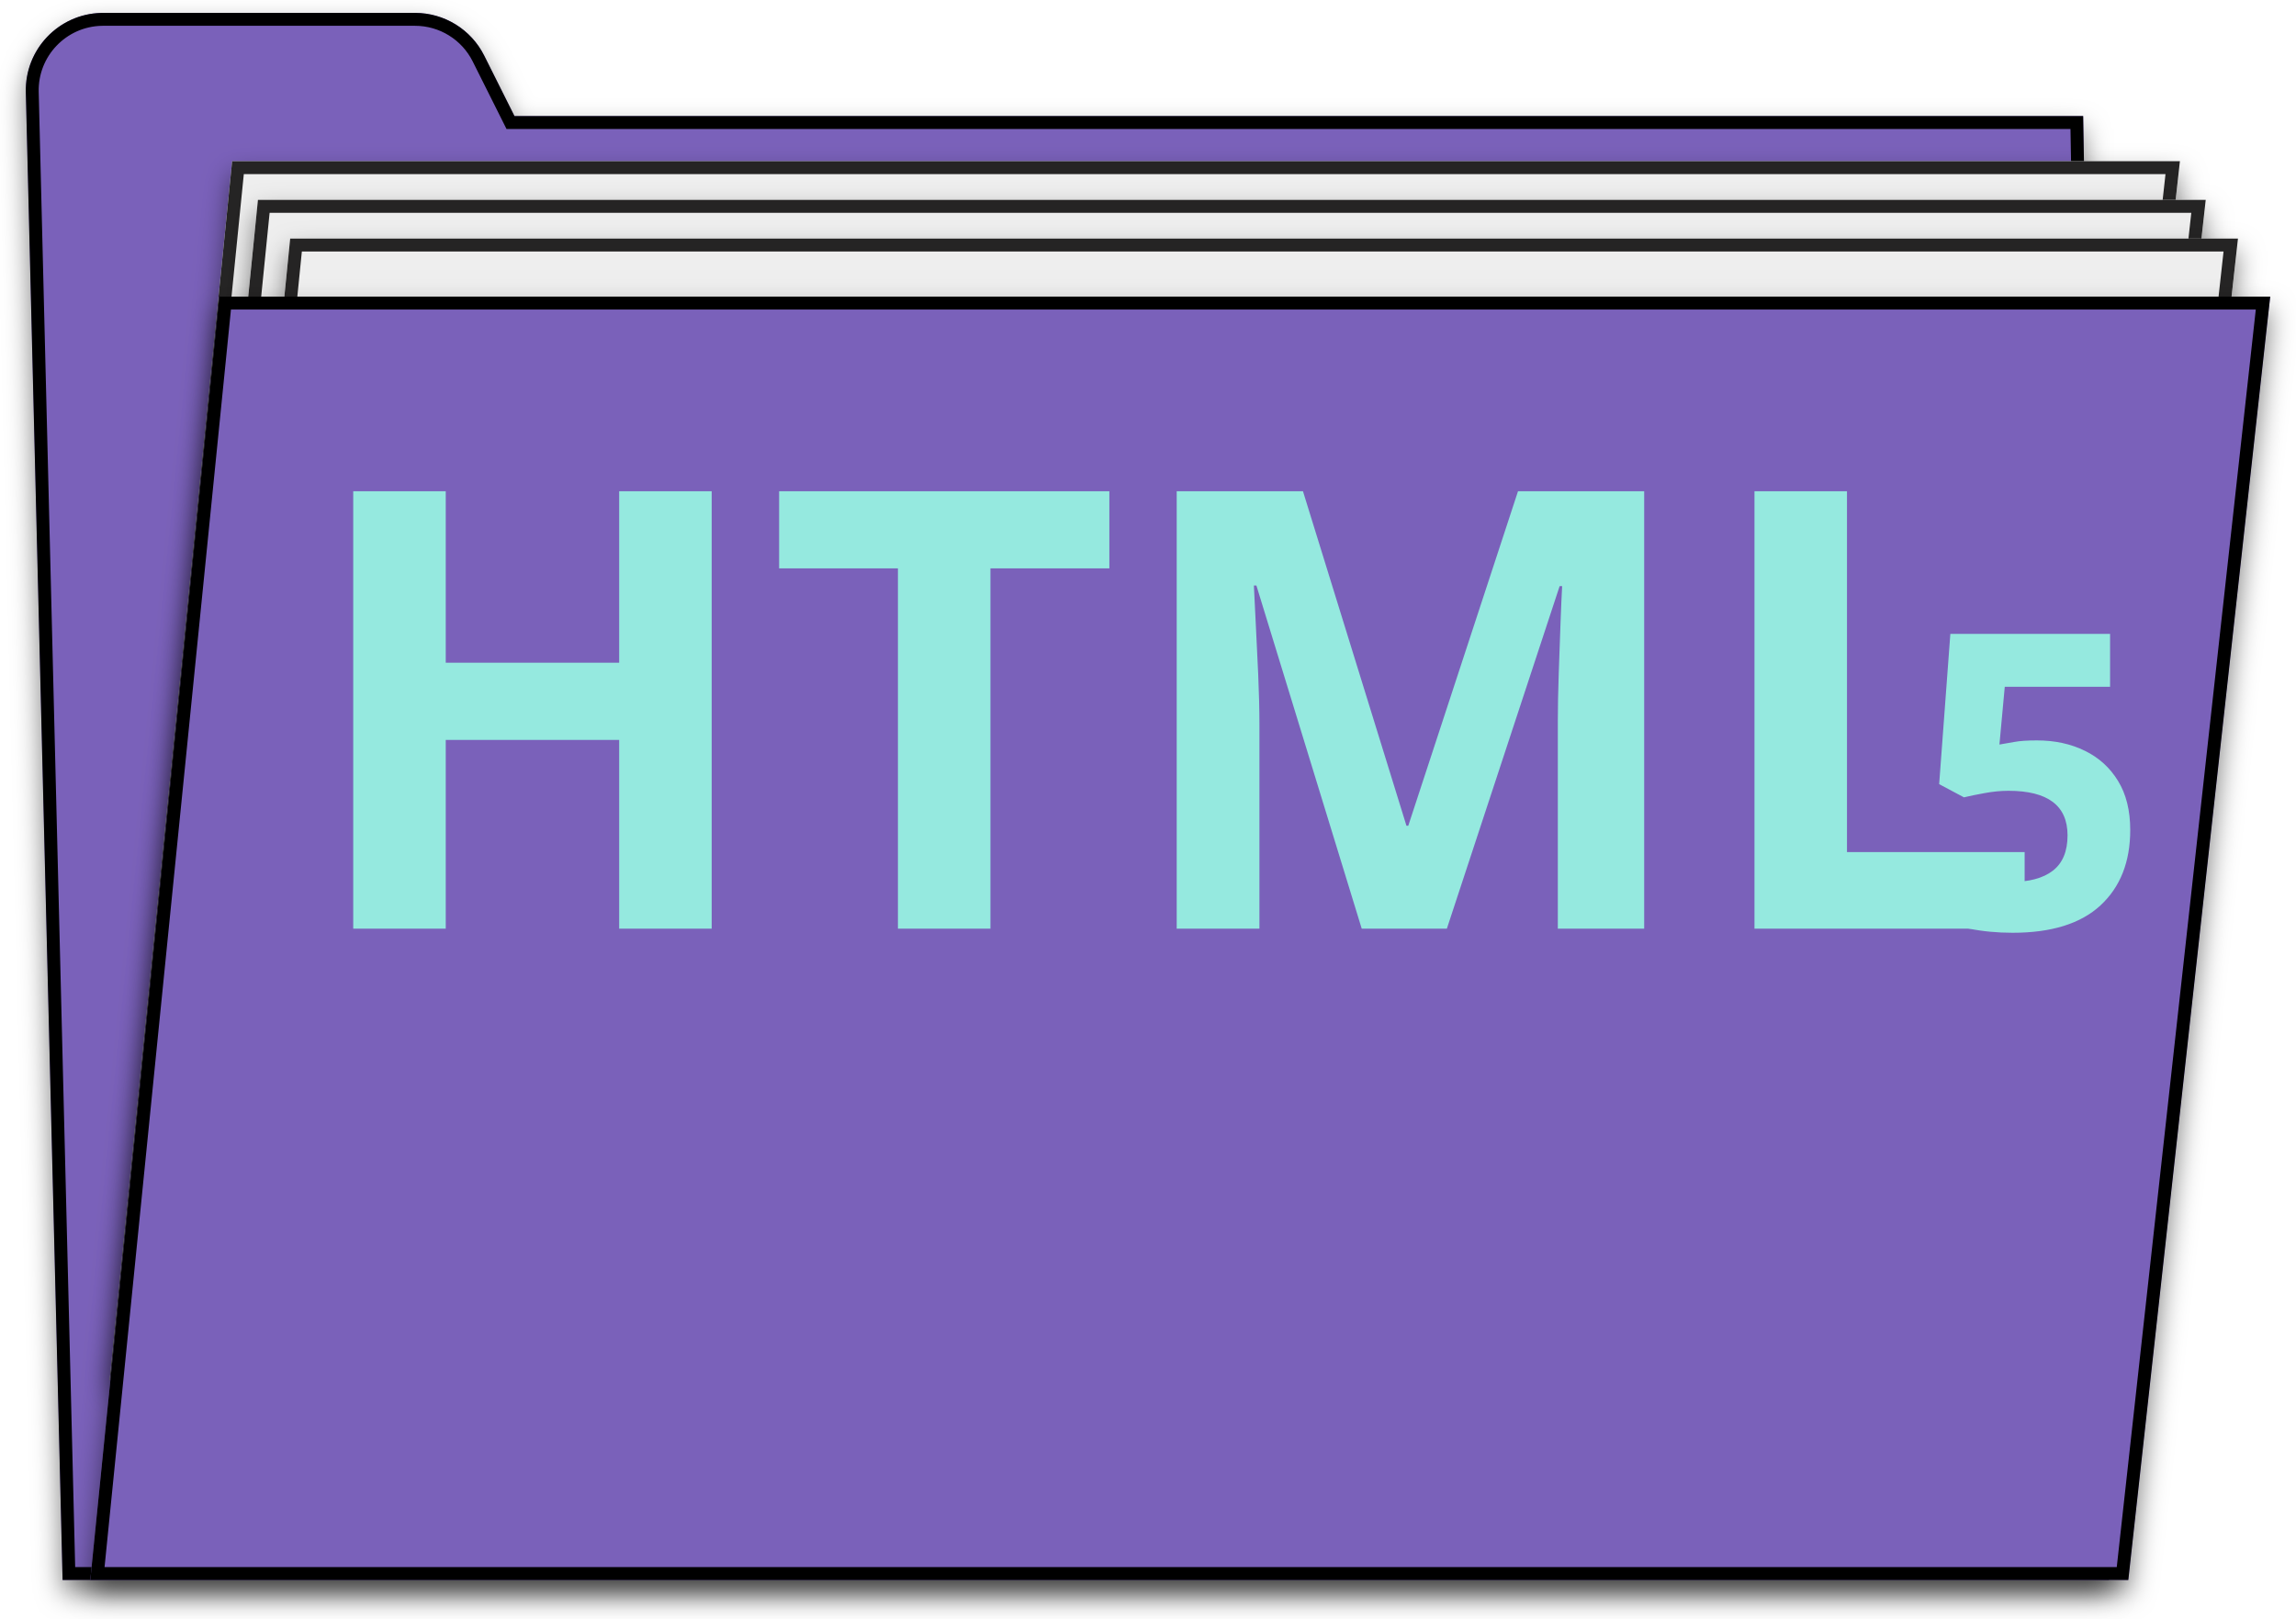
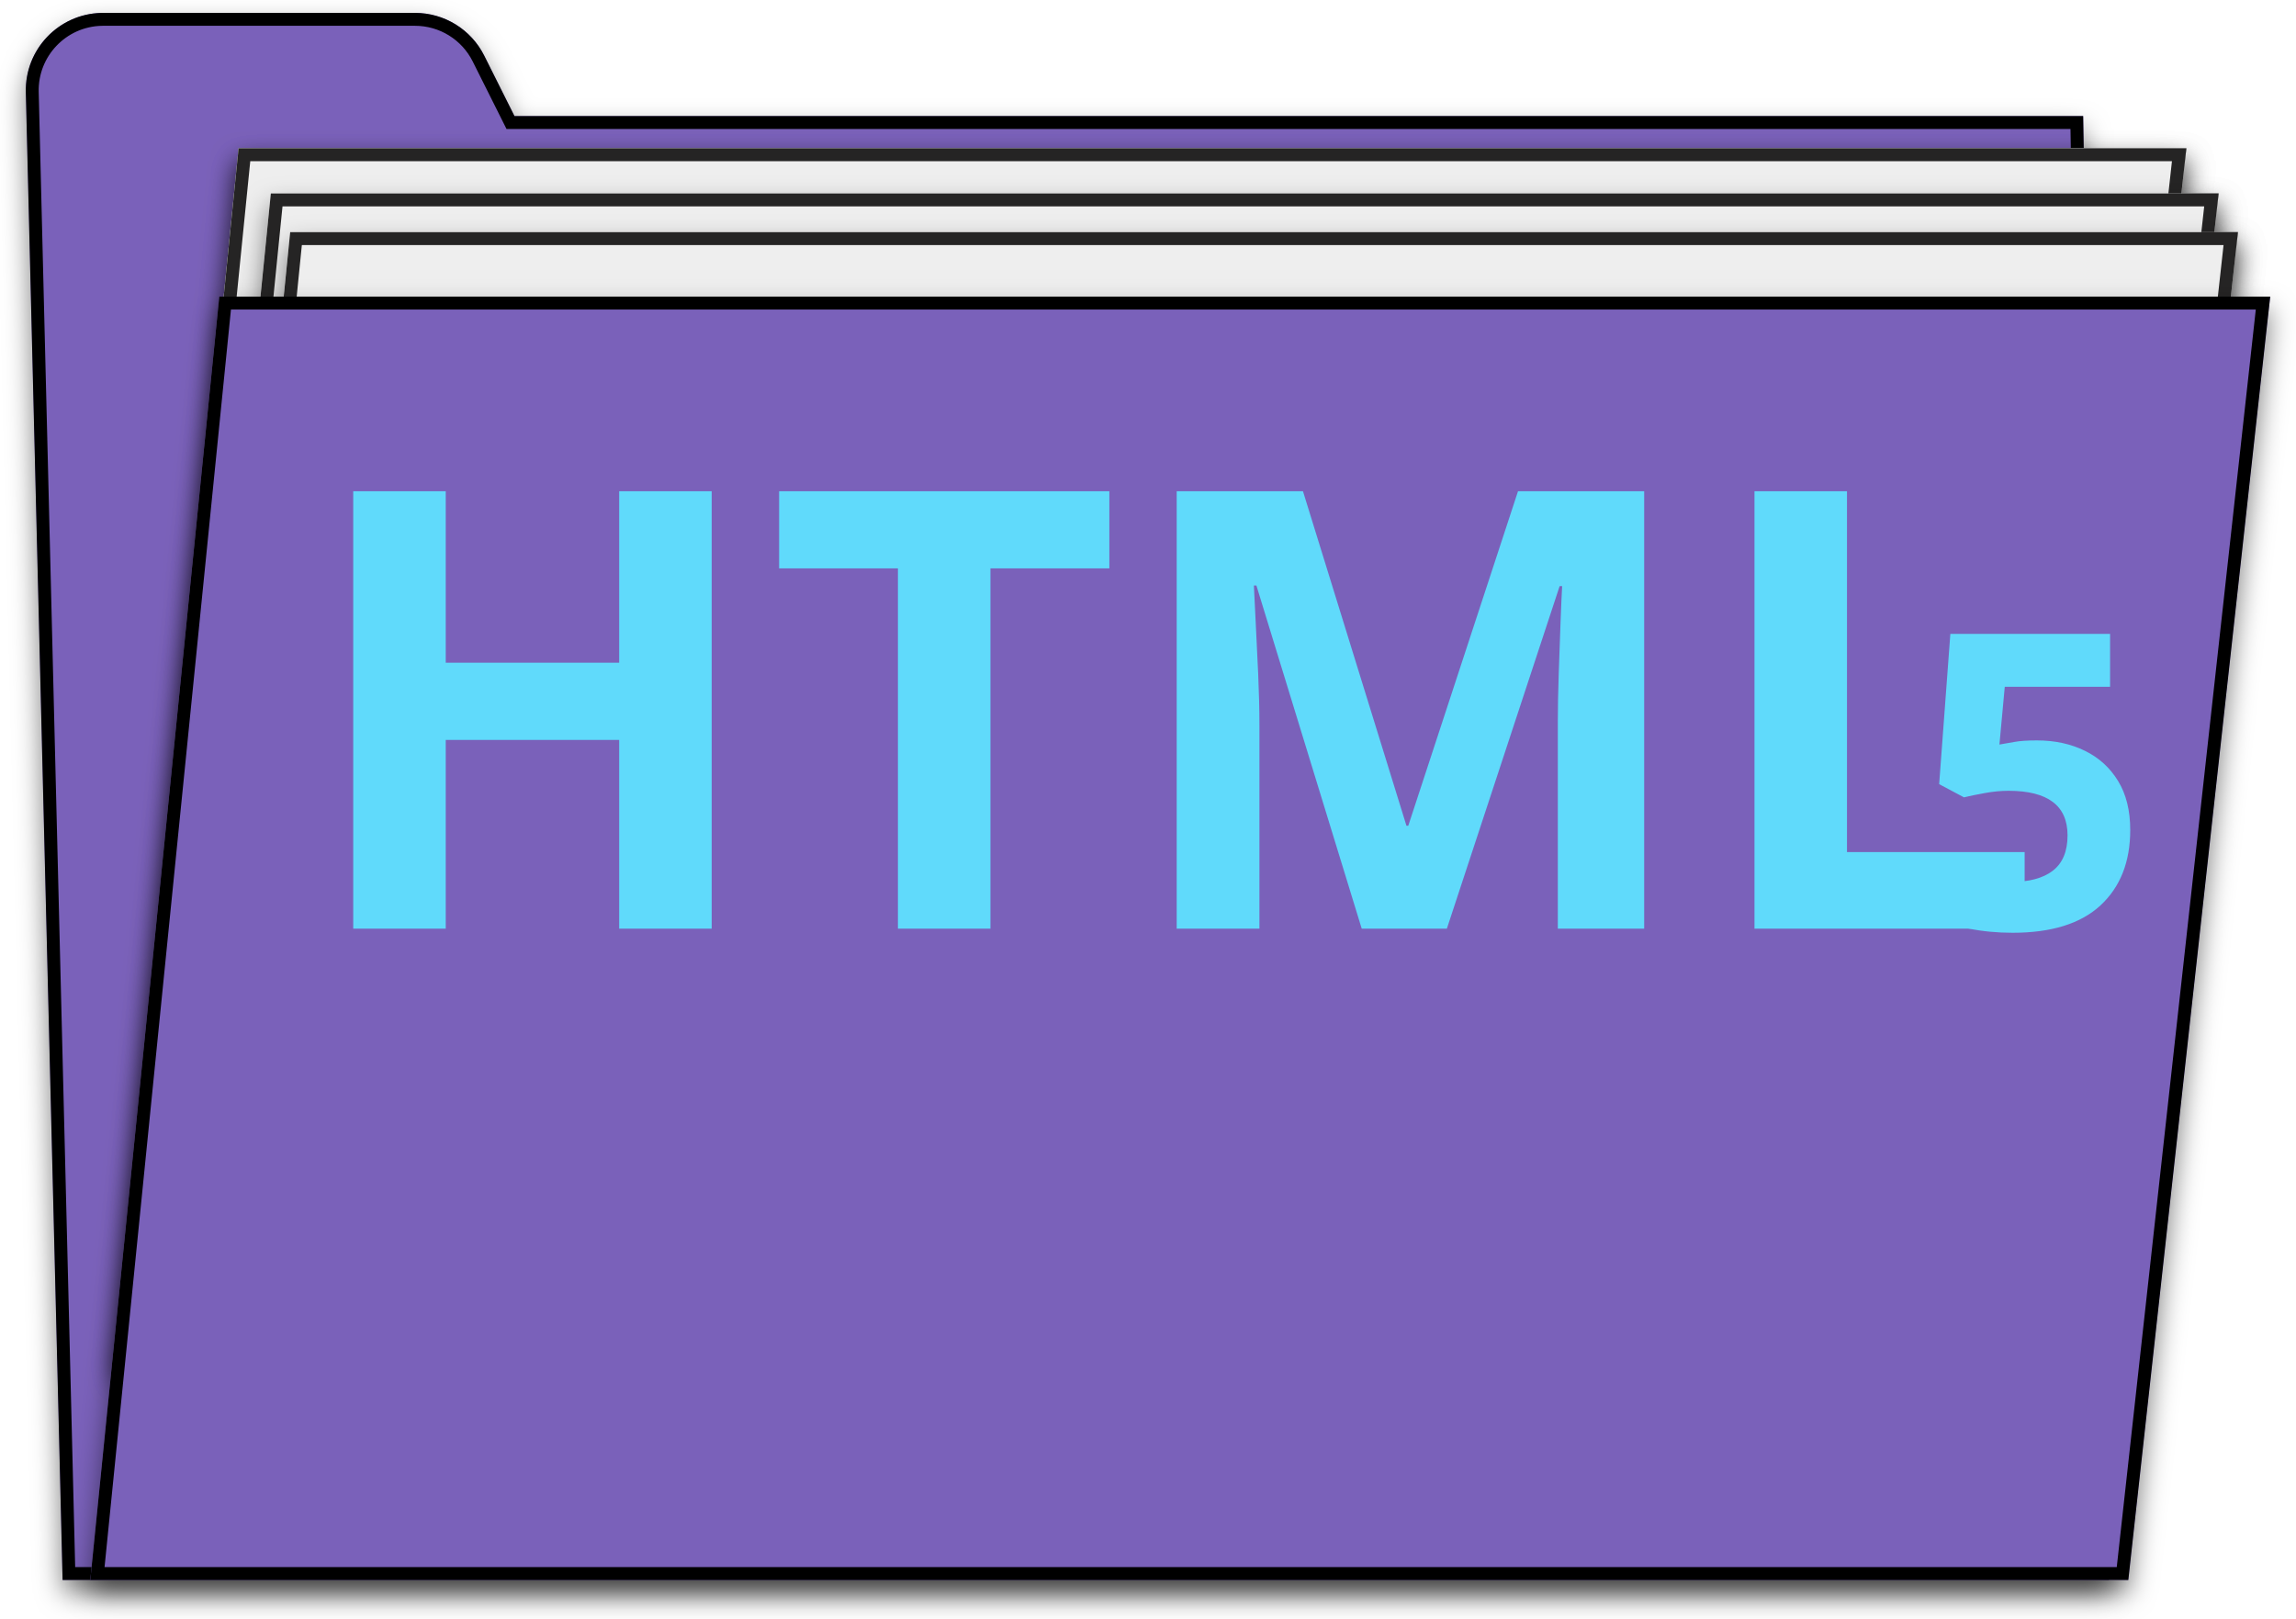
<svg xmlns="http://www.w3.org/2000/svg" xmlns:xlink="http://www.w3.org/1999/xlink" width="356px" height="251px" viewBox="0 0 356 251" version="1.1">
  <defs>
    <path d="M16,2 L64.35,2 L64.35,2 C68.893,2 73.047,4.566 75.081,8.629 L79.77,18 L322.996,18 L327,245 L9.705,245 L4.004,14.296 L4.004,14.296 C3.84,7.671 9.078,2.167 15.704,2.004 C15.802,2.001 15.901,2 16,2 Z" id="path-1" />
    <filter x="-2.2%" y="-2.1%" width="104.3%" height="105.8%" filterUnits="objectBoundingBox" id="filter-2">
      <feOffset dx="0" dy="2" in="SourceAlpha" result="shadowOffsetOuter1" />
      <feGaussianBlur stdDeviation="2" in="shadowOffsetOuter1" result="shadowBlurOuter1" />
      <feComposite in="shadowBlurOuter1" in2="SourceAlpha" operator="out" result="shadowBlurOuter1" />
      <feColorMatrix values="0 0 0 0 0   0 0 0 0 0   0 0 0 0 0  0 0 0 0.5 0" type="matrix" in="shadowBlurOuter1" />
    </filter>
    <polygon id="path-3" points="18.994 0 321 0 300.107 189 0 189" />
    <filter x="-2.2%" y="-2.6%" width="104.4%" height="107.4%" filterUnits="objectBoundingBox" id="filter-4">
      <feOffset dx="0" dy="2" in="SourceAlpha" result="shadowOffsetOuter1" />
      <feGaussianBlur stdDeviation="2" in="shadowOffsetOuter1" result="shadowBlurOuter1" />
      <feComposite in="shadowBlurOuter1" in2="SourceAlpha" operator="out" result="shadowBlurOuter1" />
      <feColorMatrix values="0 0 0 0 0   0 0 0 0 0   0 0 0 0 0  0 0 0 0.5 0" type="matrix" in="shadowBlurOuter1" />
    </filter>
-     <polygon id="path-5" points="22.994 6 325 6 304.107 195 4 195" />
+     <polygon id="path-5" points="23.994 7 326 7 305.107 196 5 196" />
    <filter x="-2.2%" y="-2.6%" width="104.4%" height="107.4%" filterUnits="objectBoundingBox" id="filter-6">
      <feOffset dx="0" dy="2" in="SourceAlpha" result="shadowOffsetOuter1" />
      <feGaussianBlur stdDeviation="2" in="shadowOffsetOuter1" result="shadowBlurOuter1" />
      <feComposite in="shadowBlurOuter1" in2="SourceAlpha" operator="out" result="shadowBlurOuter1" />
      <feColorMatrix values="0 0 0 0 0   0 0 0 0 0   0 0 0 0 0  0 0 0 0.5 0" type="matrix" in="shadowBlurOuter1" />
    </filter>
-     <polygon id="path-7" points="27.994 12 330 12 309.107 201 9 201" />
+     <polygon id="path-7" points="26.994 13 329 13 308.107 202 8 202" />
    <filter x="-2.2%" y="-2.6%" width="104.4%" height="107.4%" filterUnits="objectBoundingBox" id="filter-8">
      <feOffset dx="0" dy="2" in="SourceAlpha" result="shadowOffsetOuter1" />
      <feGaussianBlur stdDeviation="2" in="shadowOffsetOuter1" result="shadowBlurOuter1" />
      <feComposite in="shadowBlurOuter1" in2="SourceAlpha" operator="out" result="shadowBlurOuter1" />
      <feColorMatrix values="0 0 0 0 0   0 0 0 0 0   0 0 0 0 0  0 0 0 0.5 0" type="matrix" in="shadowBlurOuter1" />
    </filter>
-     <polygon id="path-9" points="34 46 352 46 330 245 14 245" />
-     <filter x="-2.1%" y="-2.5%" width="104.1%" height="107.0%" filterUnits="objectBoundingBox" id="filter-10">
+     <polygon id="path-9" points="18.994 0 321 0 300.107 189 0 189" />
+     <filter x="-2.2%" y="-2.6%" width="104.4%" height="107.4%" filterUnits="objectBoundingBox" id="filter-10">
+       <feOffset dx="0" dy="2" in="SourceAlpha" result="shadowOffsetOuter1" />
+       <feGaussianBlur stdDeviation="2" in="shadowOffsetOuter1" result="shadowBlurOuter1" />
+       <feComposite in="shadowBlurOuter1" in2="SourceAlpha" operator="out" result="shadowBlurOuter1" />
+       <feColorMatrix values="0 0 0 0 0   0 0 0 0 0   0 0 0 0 0  0 0 0 0.5 0" type="matrix" in="shadowBlurOuter1" />
+     </filter>
+     <polygon id="path-11" points="23.994 7 326 7 305.107 196 5 196" />
+     <filter x="-2.2%" y="-2.6%" width="104.4%" height="107.4%" filterUnits="objectBoundingBox" id="filter-12">
+       <feOffset dx="0" dy="2" in="SourceAlpha" result="shadowOffsetOuter1" />
+       <feGaussianBlur stdDeviation="2" in="shadowOffsetOuter1" result="shadowBlurOuter1" />
+       <feComposite in="shadowBlurOuter1" in2="SourceAlpha" operator="out" result="shadowBlurOuter1" />
+       <feColorMatrix values="0 0 0 0 0   0 0 0 0 0   0 0 0 0 0  0 0 0 0.5 0" type="matrix" in="shadowBlurOuter1" />
+     </filter>
+     <polygon id="path-13" points="26.994 13 329 13 308.107 202 8 202" />
+     <filter x="-2.2%" y="-2.6%" width="104.4%" height="107.4%" filterUnits="objectBoundingBox" id="filter-14">
+       <feOffset dx="0" dy="2" in="SourceAlpha" result="shadowOffsetOuter1" />
+       <feGaussianBlur stdDeviation="2" in="shadowOffsetOuter1" result="shadowBlurOuter1" />
+       <feComposite in="shadowBlurOuter1" in2="SourceAlpha" operator="out" result="shadowBlurOuter1" />
+       <feColorMatrix values="0 0 0 0 0   0 0 0 0 0   0 0 0 0 0  0 0 0 0.5 0" type="matrix" in="shadowBlurOuter1" />
+     </filter>
+     <polygon id="path-15" points="34 46 352 46 330 245 14 245" />
+     <filter x="-2.1%" y="-2.5%" width="104.1%" height="107.0%" filterUnits="objectBoundingBox" id="filter-16">
      <feOffset dx="0" dy="2" in="SourceAlpha" result="shadowOffsetOuter1" />
      <feGaussianBlur stdDeviation="2" in="shadowOffsetOuter1" result="shadowBlurOuter1" />
      <feComposite in="shadowBlurOuter1" in2="SourceAlpha" operator="out" result="shadowBlurOuter1" />
      <feColorMatrix values="0 0 0 0 0   0 0 0 0 0   0 0 0 0 0  0 0 0 0.5 0" type="matrix" in="shadowBlurOuter1" />
    </filter>
  </defs>
  <g id="Page-1" stroke="none" stroke-width="1" fill="none" fill-rule="evenodd">
    <g id="HTML">
      <g id="folderBack-Copy">
        <use fill="black" fill-opacity="1" filter="url(#filter-2)" xlink:href="#path-1" />
        <use fill="#7A61BA" fill-rule="evenodd" xlink:href="#path-1" />
        <path stroke="#000000" stroke-width="2" d="M10.681,244 L325.982,244 L322.014,19 L79.153,19 L74.187,9.077 C72.323,5.352 68.515,3 64.35,3 L16,3 C15.909,3 15.819,3.001 15.728,3.003 C9.655,3.153 4.853,8.198 5.003,14.272 L10.681,244 Z" />
      </g>
-       <g id="paper-copy" transform="translate(17, 25)">
+       <g id="paper-copy" transform="translate(18, 23)">
        <g id="Path-Copy">
          <use fill="black" fill-opacity="1" filter="url(#filter-4)" xlink:href="#path-3" />
          <use fill="#EEEEEE" fill-rule="evenodd" xlink:href="#path-3" />
          <path stroke="#252424" stroke-width="2" d="M19.899,1 L1.106,188 L299.211,188 L319.883,1 L19.899,1 Z" />
        </g>
        <g id="Path-Copy-2">
          <use fill="black" fill-opacity="1" filter="url(#filter-6)" xlink:href="#path-5" />
          <use fill="#EEEEEE" fill-rule="evenodd" xlink:href="#path-5" />
-           <path stroke="#252424" stroke-width="2" d="M23.899,7 L5.106,194 L303.211,194 L323.883,7 L23.899,7 Z" />
+           <path stroke="#252424" stroke-width="2" d="M24.899,8 L6.106,195 L304.211,195 L324.883,8 L24.899,8 Z" />
        </g>
        <g id="Path-Copy-3">
          <use fill="black" fill-opacity="1" filter="url(#filter-8)" xlink:href="#path-7" />
          <use fill="#EEEEEE" fill-rule="evenodd" xlink:href="#path-7" />
-           <path stroke="#252424" stroke-width="2" d="M28.899,13 L10.106,200 L308.211,200 L328.883,13 L28.899,13 Z" />
+           <path stroke="#252424" stroke-width="2" d="M27.899,14 L9.106,201 L307.211,201 L327.883,14 L27.899,14 Z" />
+         </g>
+       </g>
+       <g id="paper-copy-2" transform="translate(18, 23)">
+         <g id="Path-Copy">
+           <use fill="black" fill-opacity="1" filter="url(#filter-10)" xlink:href="#path-9" />
+           <use fill="#EEEEEE" fill-rule="evenodd" xlink:href="#path-9" />
+           <path stroke="#252424" stroke-width="2" d="M19.899,1 L1.106,188 L299.211,188 L319.883,1 L19.899,1 Z" />
+         </g>
+         <g id="Path-Copy-2">
+           <use fill="black" fill-opacity="1" filter="url(#filter-12)" xlink:href="#path-11" />
+           <use fill="#EEEEEE" fill-rule="evenodd" xlink:href="#path-11" />
+           <path stroke="#252424" stroke-width="2" d="M24.899,8 L6.106,195 L304.211,195 L324.883,8 L24.899,8 Z" />
+         </g>
+         <g id="Path-Copy-3">
+           <use fill="black" fill-opacity="1" filter="url(#filter-14)" xlink:href="#path-13" />
+           <use fill="#EEEEEE" fill-rule="evenodd" xlink:href="#path-13" />
+           <path stroke="#252424" stroke-width="2" d="M27.899,14 L9.106,201 L307.211,201 L327.883,14 L27.899,14 Z" />
        </g>
      </g>
      <g id="folderFront-Copy">
-         <use fill="black" fill-opacity="1" filter="url(#filter-10)" xlink:href="#path-9" />
-         <use fill="#7A61BA" fill-rule="evenodd" xlink:href="#path-9" />
+         <use fill="black" fill-opacity="1" filter="url(#filter-16)" xlink:href="#path-15" />
+         <use fill="#7A61BA" fill-rule="evenodd" xlink:href="#path-15" />
        <path stroke="#000000" stroke-width="2" d="M34.905,47 L15.106,244 L329.104,244 L350.883,47 L34.905,47 Z" />
      </g>
-       <text id="HTML5" font-family="KohinoorBangla-Bold, Kohinoor Bangla" font-size="95" font-weight="bold" fill="#95E9DF">
+       <text id="HTML5" font-family="KohinoorBangla-Bold, Kohinoor Bangla" font-size="95" font-weight="bold" fill="#60DAFB">
        <tspan x="46.222" y="144">HTML</tspan>
        <tspan x="296.642" y="144" font-size="64">5</tspan>
      </text>
    </g>
  </g>
</svg>
